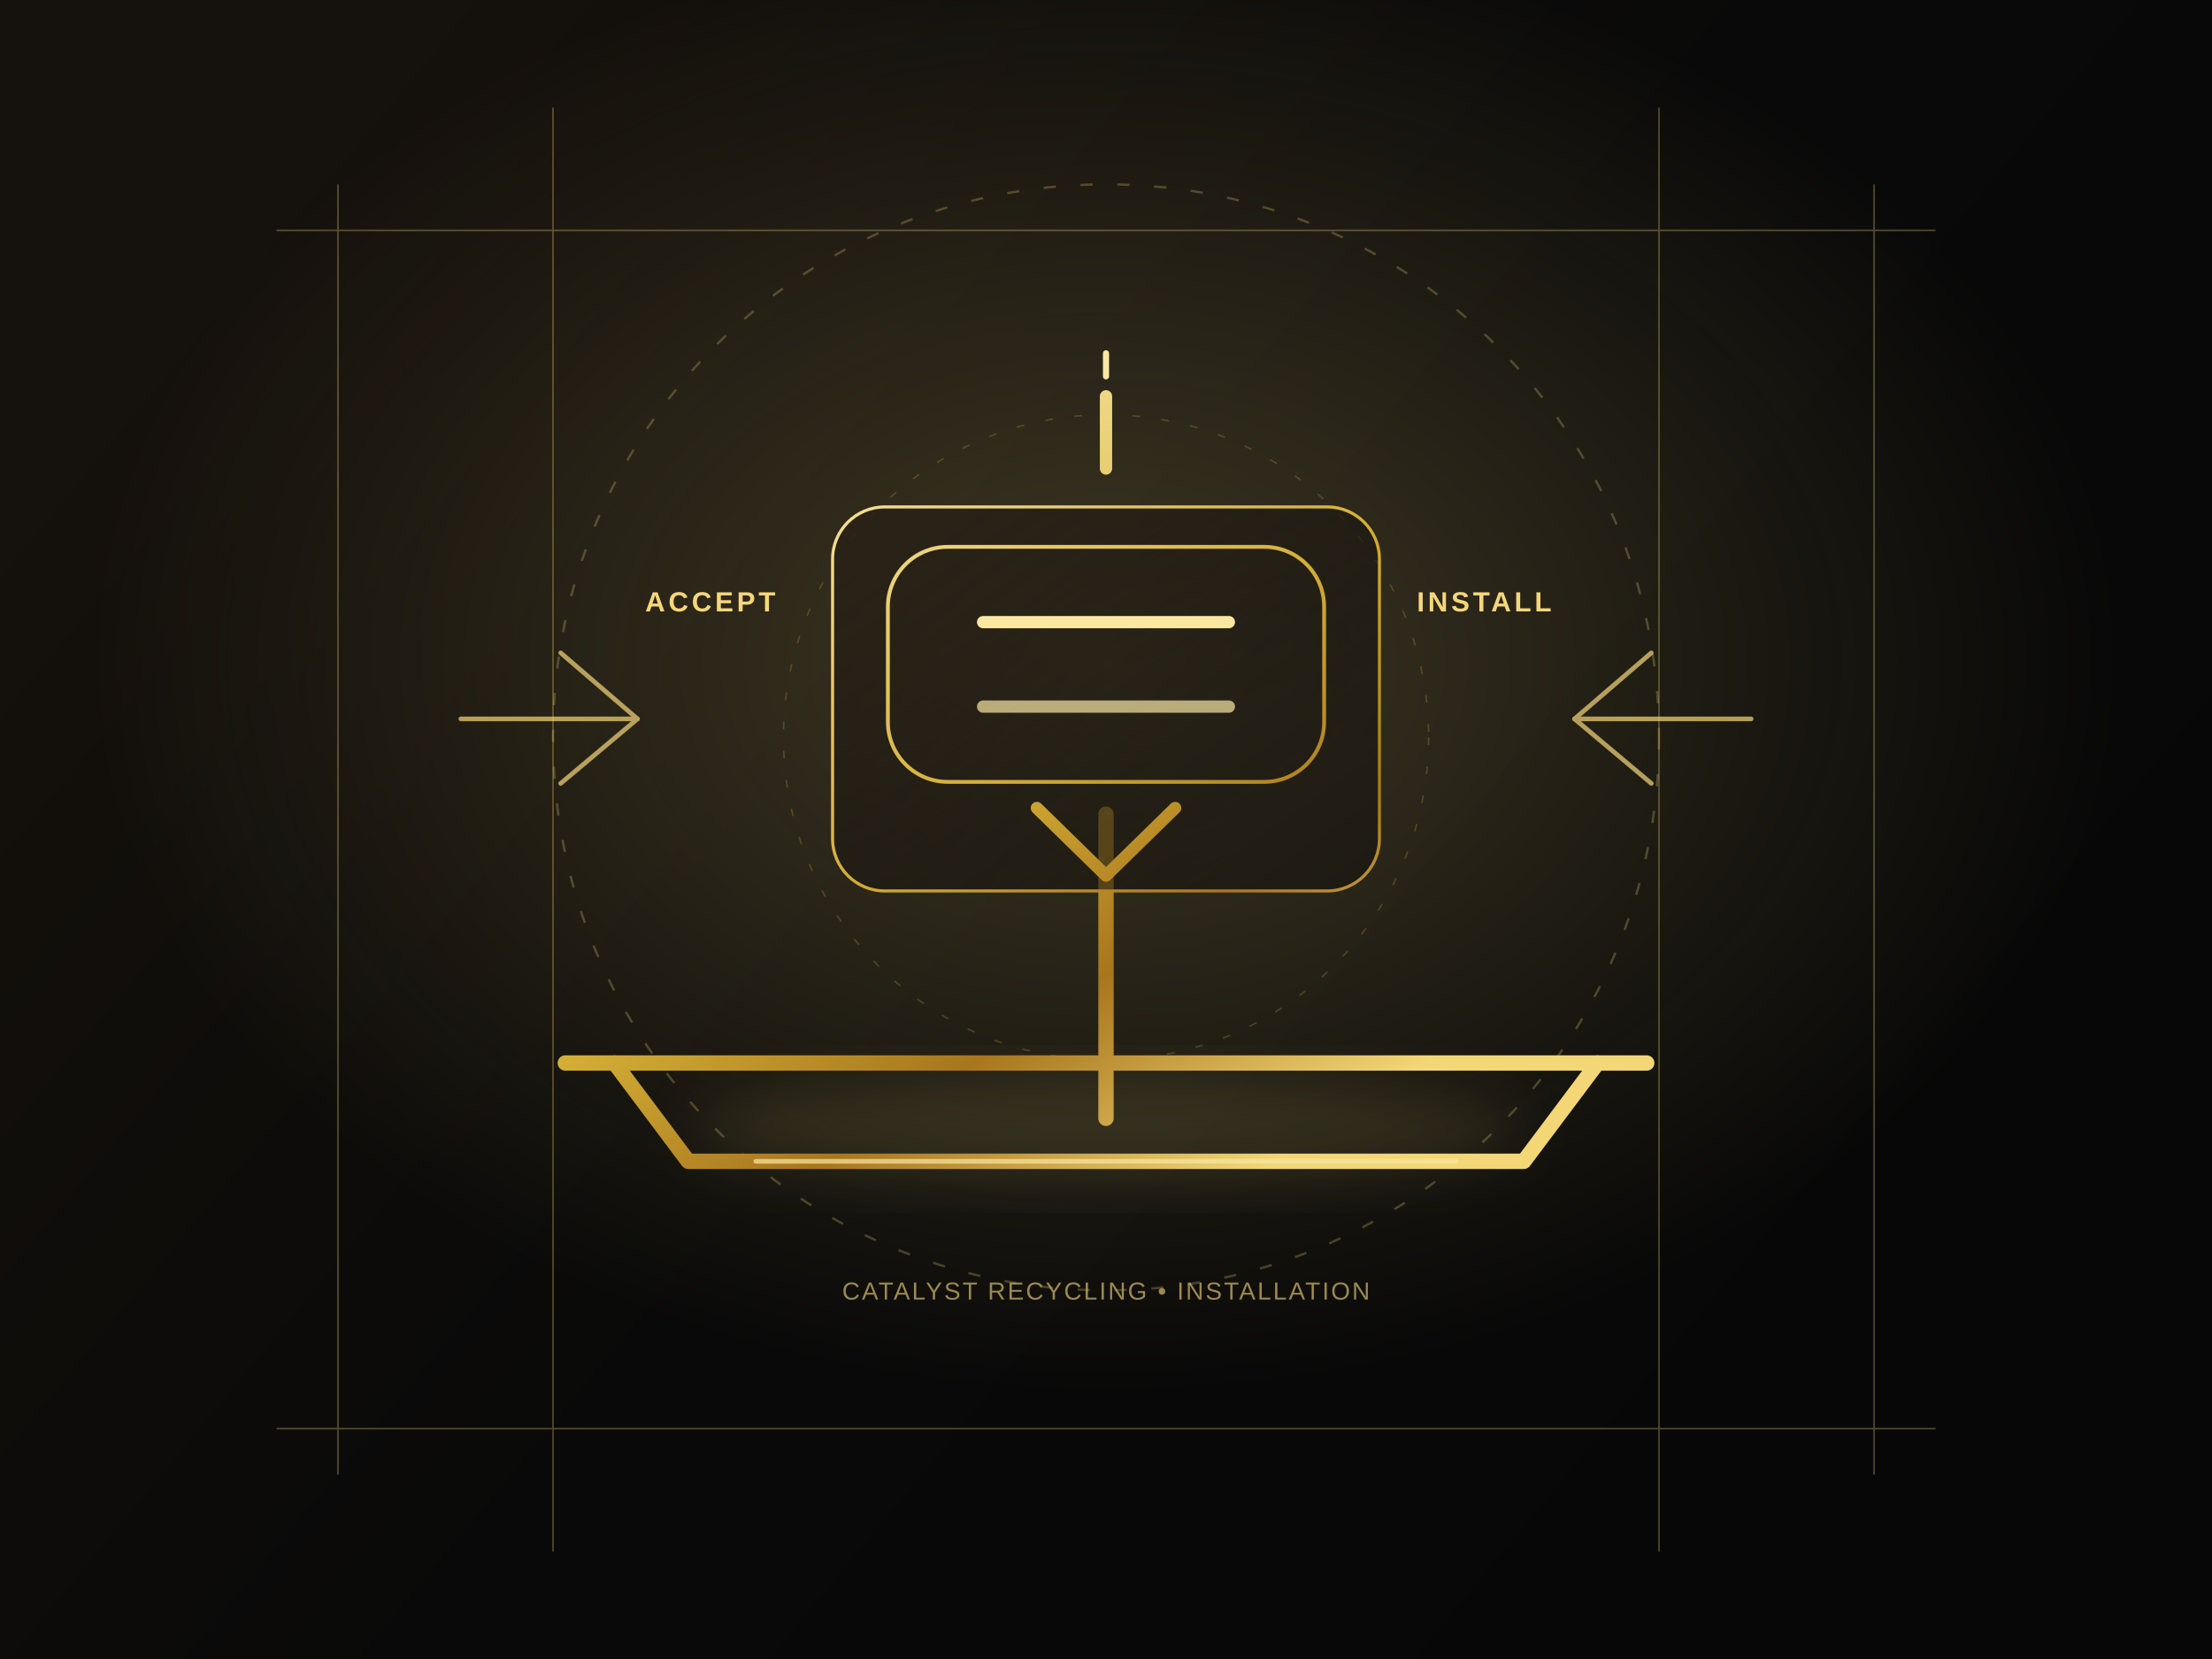
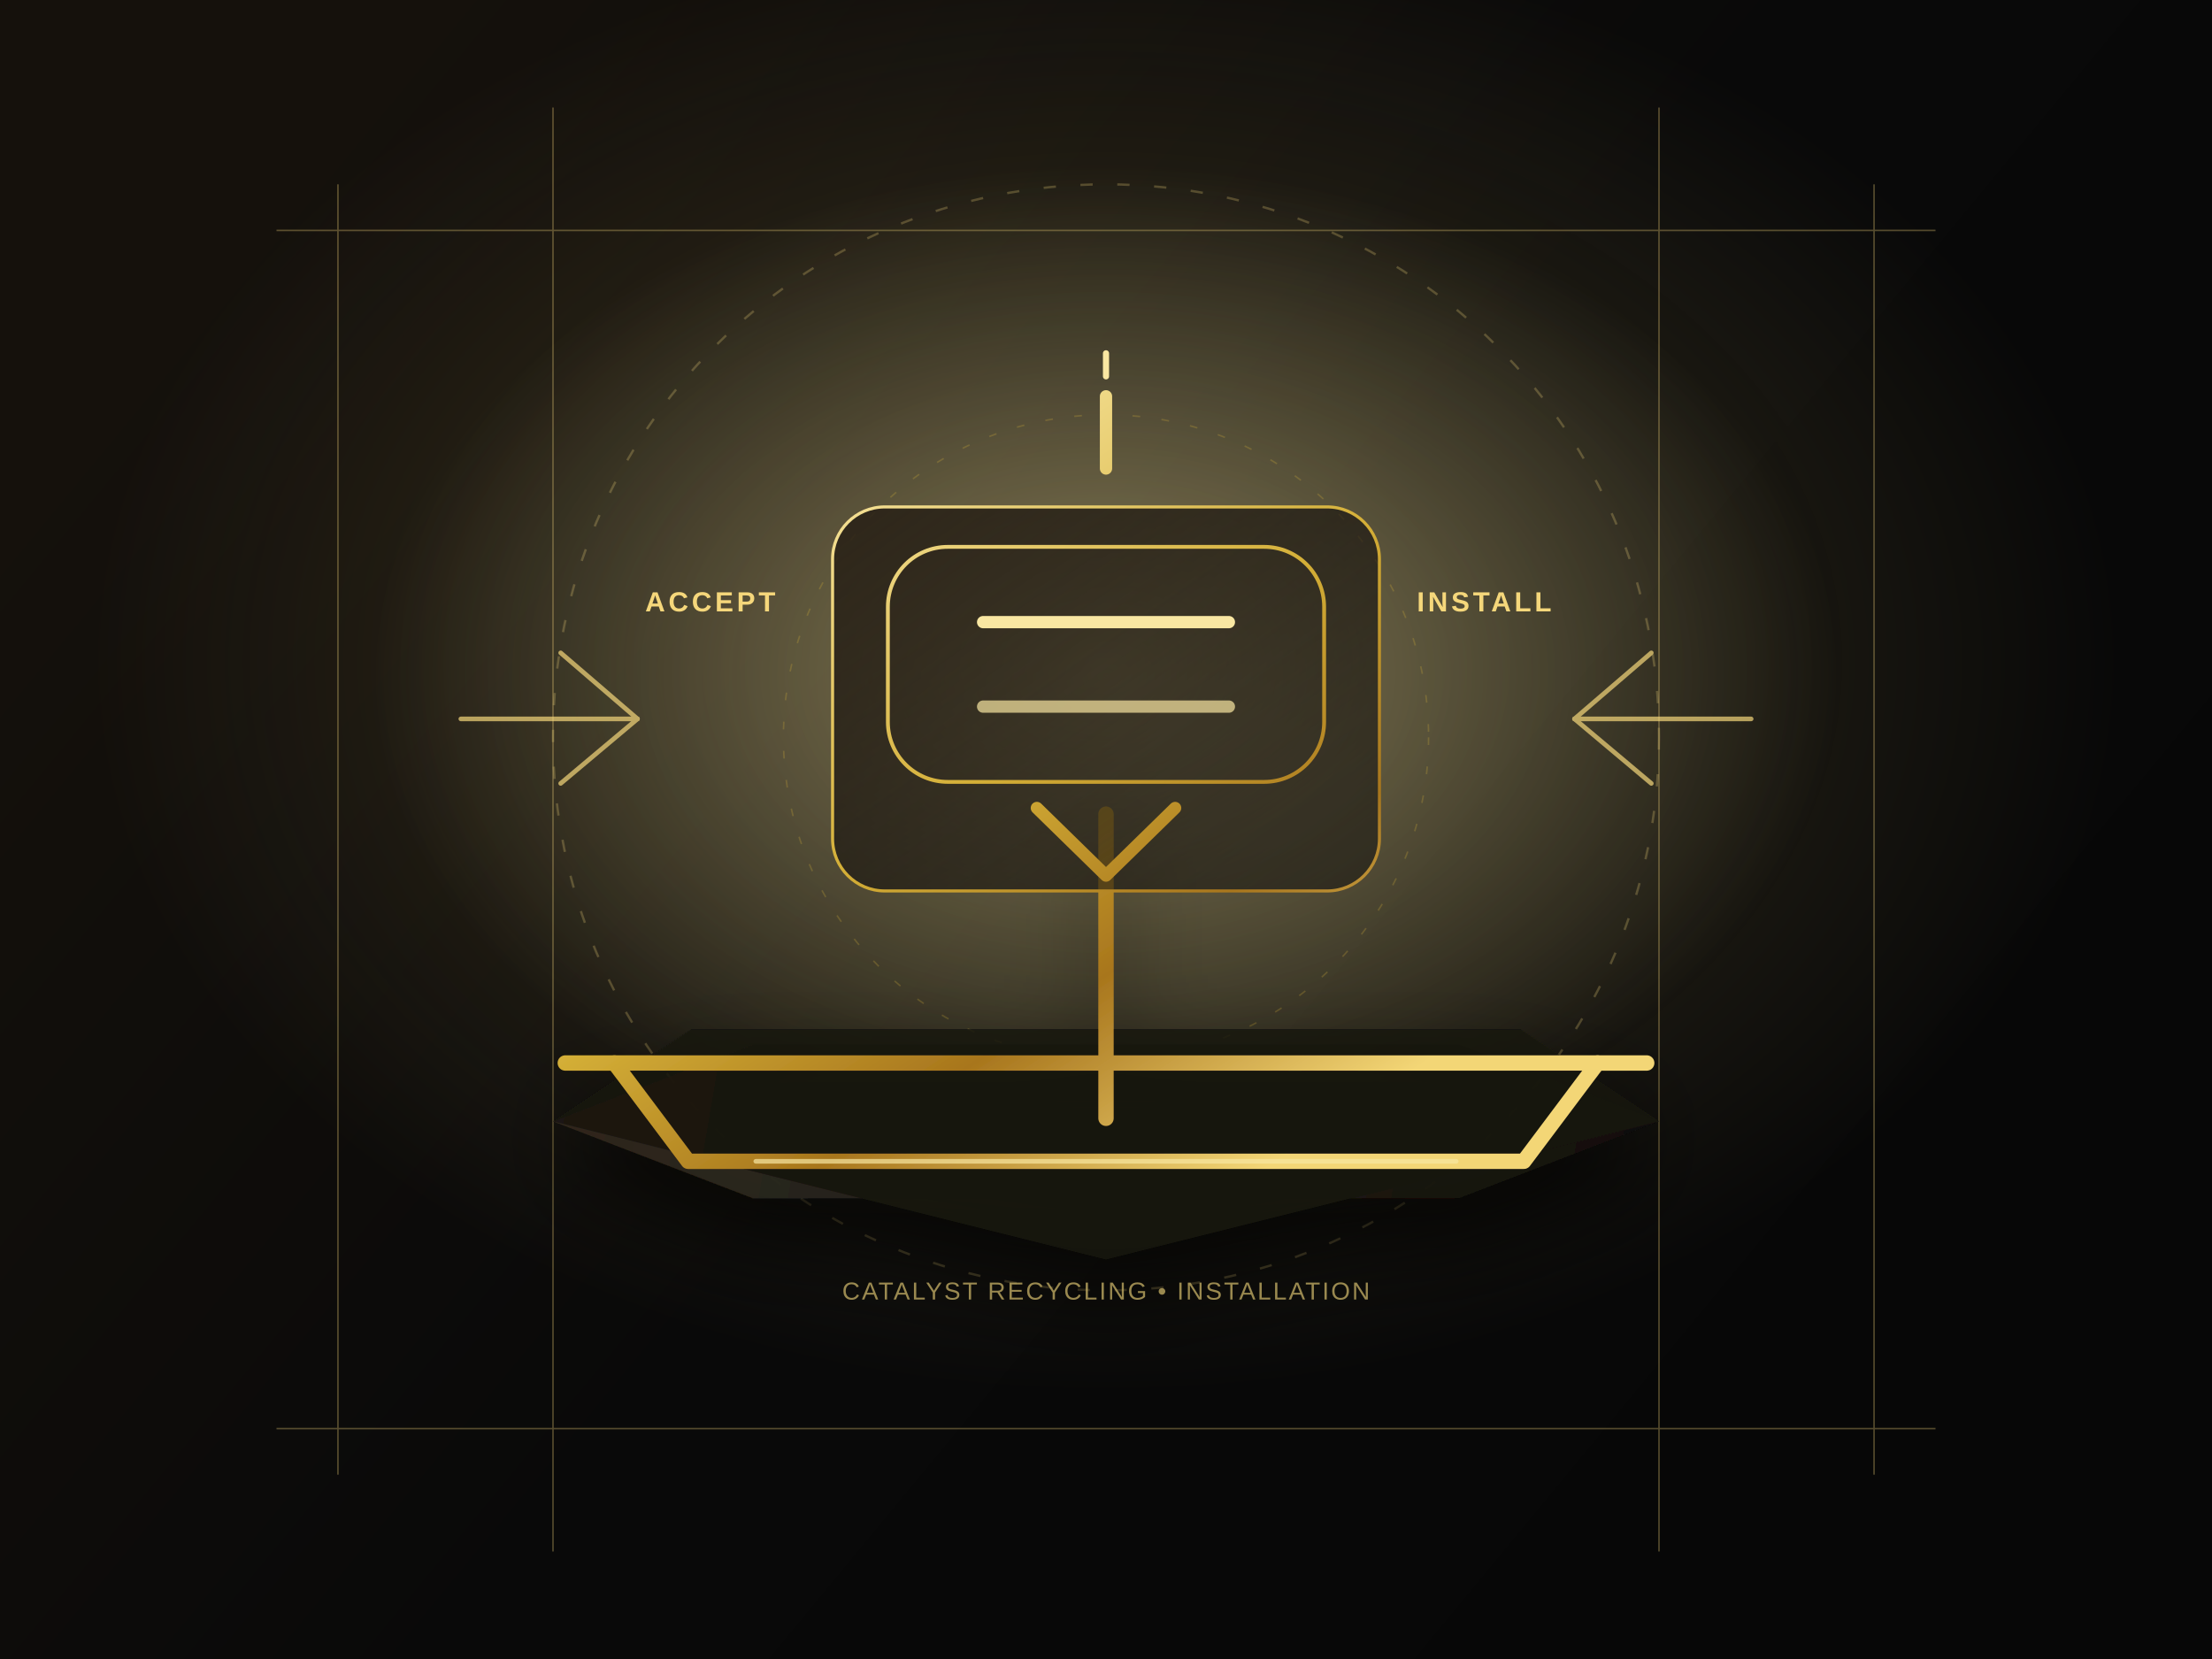
<svg xmlns="http://www.w3.org/2000/svg" width="1440" height="1080" viewBox="0 0 1440 1080" fill="none">
  <defs>
    <linearGradient id="bg" x1="190" y1="100" x2="1230" y2="960" gradientUnits="userSpaceOnUse">
      <stop stop-color="#15110C" />
      <stop offset="0.52" stop-color="#090909" />
      <stop offset="1" stop-color="#070707" />
    </linearGradient>
    <radialGradient id="goldGlow" cx="0" cy="0" r="1" gradientUnits="userSpaceOnUse" gradientTransform="translate(720 430) rotate(90) scale(480 660)">
      <stop stop-color="#F5D77B" stop-opacity="0.22" />
      <stop offset="1" stop-color="#F5D77B" stop-opacity="0" />
    </radialGradient>
    <linearGradient id="gold" x1="570" y1="280" x2="870" y2="730" gradientUnits="userSpaceOnUse">
      <stop stop-color="#F9E7A2" />
      <stop offset="0.42" stop-color="#D4AF37" />
      <stop offset="0.7" stop-color="#A8761D" />
      <stop offset="1" stop-color="#F3D676" />
    </linearGradient>
    <linearGradient id="panel" x1="0" y1="0" x2="1" y2="1">
      <stop stop-color="#2A2217" stop-opacity="0.9" />
      <stop offset="1" stop-color="#13110E" stop-opacity="0.5" />
    </linearGradient>
    <filter id="softGlow" x="-30%" y="-30%" width="160%" height="160%">
      <feGaussianBlur stdDeviation="18" />
    </filter>
+     <filter id="depthShadow" x="-30%" y="-30%" width="160%" height="160%">
+       <feDropShadow dx="0" dy="30" stdDeviation="28" flood-color="#000000" flood-opacity="0.7" />
+     </filter>
+     <linearGradient id="platformSide" x1="360" y1="660" x2="1060" y2="780" gradientUnits="userSpaceOnUse">
+       <stop stop-color="#342B20" />
+       <stop offset="1" stop-color="#11100D" />
+     </linearGradient>
+     <radialGradient id="goldHighlight" cx="0" cy="0" r="1" gradientUnits="userSpaceOnUse" gradientTransform="translate(720 440) rotate(90) scale(330 480)">
+       <stop stop-color="#FFF1B0" stop-opacity="0.38" />
+       <stop offset="1" stop-color="#FFF1B0" stop-opacity="0" />
+     </radialGradient>
  </defs>
  <rect width="1440" height="1080" fill="url(#bg)" />
  <rect width="1440" height="1080" fill="url(#goldGlow)" />
+   <rect width="1440" height="1080" fill="url(#goldHighlight)" />
  <g opacity="0.32" stroke="#F5D77B" stroke-width="1">
    <path d="M180 150H1260" />
    <path d="M180 930H1260" />
    <path d="M220 120V960" />
    <path d="M1220 120V960" />
    <path d="M360 70V1010" />
    <path d="M1080 70V1010" />
  </g>
  <g opacity="0.25">
    <circle cx="720" cy="480" r="360" stroke="#F5D77B" stroke-width="1.5" stroke-dasharray="8 16" />
    <circle cx="720" cy="480" r="210" stroke="#D4AF37" stroke-width="1" stroke-dasharray="5 14" />
  </g>
  <g filter="url(#softGlow)" opacity="0.8">
    <ellipse cx="720" cy="735" rx="270" ry="34" fill="#F5D77B" fill-opacity="0.15" />
  </g>
-   <g>
+   <g filter="url(#depthShadow)">
+     <path d="M360 730L490 780L950 780L1080 730L950 680L490 680L360 730Z" fill="url(#platformSide)" opacity="0.9" />
+     <path d="M450 670L990 670L1080 730L720 820L360 730L450 670Z" fill="#17130F" opacity="0.84" />
    <path d="M368 692H1072" stroke="url(#gold)" stroke-width="10" stroke-linecap="round" />
    <path d="M400 692L448 756H992L1040 692" stroke="url(#gold)" stroke-width="10" stroke-linecap="round" stroke-linejoin="round" />
    <path d="M492 756H948" stroke="#F9E7A2" stroke-opacity="0.7" stroke-width="3" stroke-linecap="round" />
    <path d="M720 530V728" stroke="url(#gold)" stroke-width="10" stroke-linecap="round" />
  </g>
  <g>
    <rect x="542" y="330" width="356" height="250" rx="34" fill="url(#panel)" stroke="url(#gold)" stroke-width="2" />
    <path d="M578 395C578 373.461 595.461 356 617 356H823C844.539 356 862 373.461 862 395V470C862 491.539 844.539 509 823 509H617C595.461 509 578 491.539 578 470V395Z" stroke="url(#gold)" stroke-width="2.5" />
    <path d="M640 405H800" stroke="#F9E7A2" stroke-width="8" stroke-linecap="round" />
    <path d="M640 460H800" stroke="#F9E7A2" stroke-width="8" stroke-linecap="round" opacity="0.7" />
    <path d="M720 305V258" stroke="url(#gold)" stroke-width="8" stroke-linecap="round" />
    <path d="M720 245V230" stroke="#F9E7A2" stroke-width="4" stroke-linecap="round" />
    <path d="M675 526L720 570L765 526" stroke="url(#gold)" stroke-width="8" stroke-linecap="round" stroke-linejoin="round" />
  </g>
  <g opacity="0.7" stroke="#F5D77B" stroke-width="3" stroke-linecap="round">
    <path d="M415 468H300" />
    <path d="M415 468L365 425" />
    <path d="M415 468L365 510" />
    <path d="M1025 468H1140" />
    <path d="M1025 468L1075 425" />
    <path d="M1025 468L1075 510" />
  </g>
  <g fill="#F5D77B" font-family="Manrope, Arial, sans-serif" font-weight="700" letter-spacing="0.12em">
    <text x="420" y="398" font-size="18">ACCEPT</text>
    <text x="1010" y="398" text-anchor="end" font-size="18">INSTALL</text>
  </g>
  <g fill="#C9B367" opacity="0.75" font-family="Manrope, Arial, sans-serif" font-size="16" letter-spacing="0.08em">
    <text x="720" y="846" text-anchor="middle">CATALYST RECYCLING • INSTALLATION</text>
  </g>
</svg>
